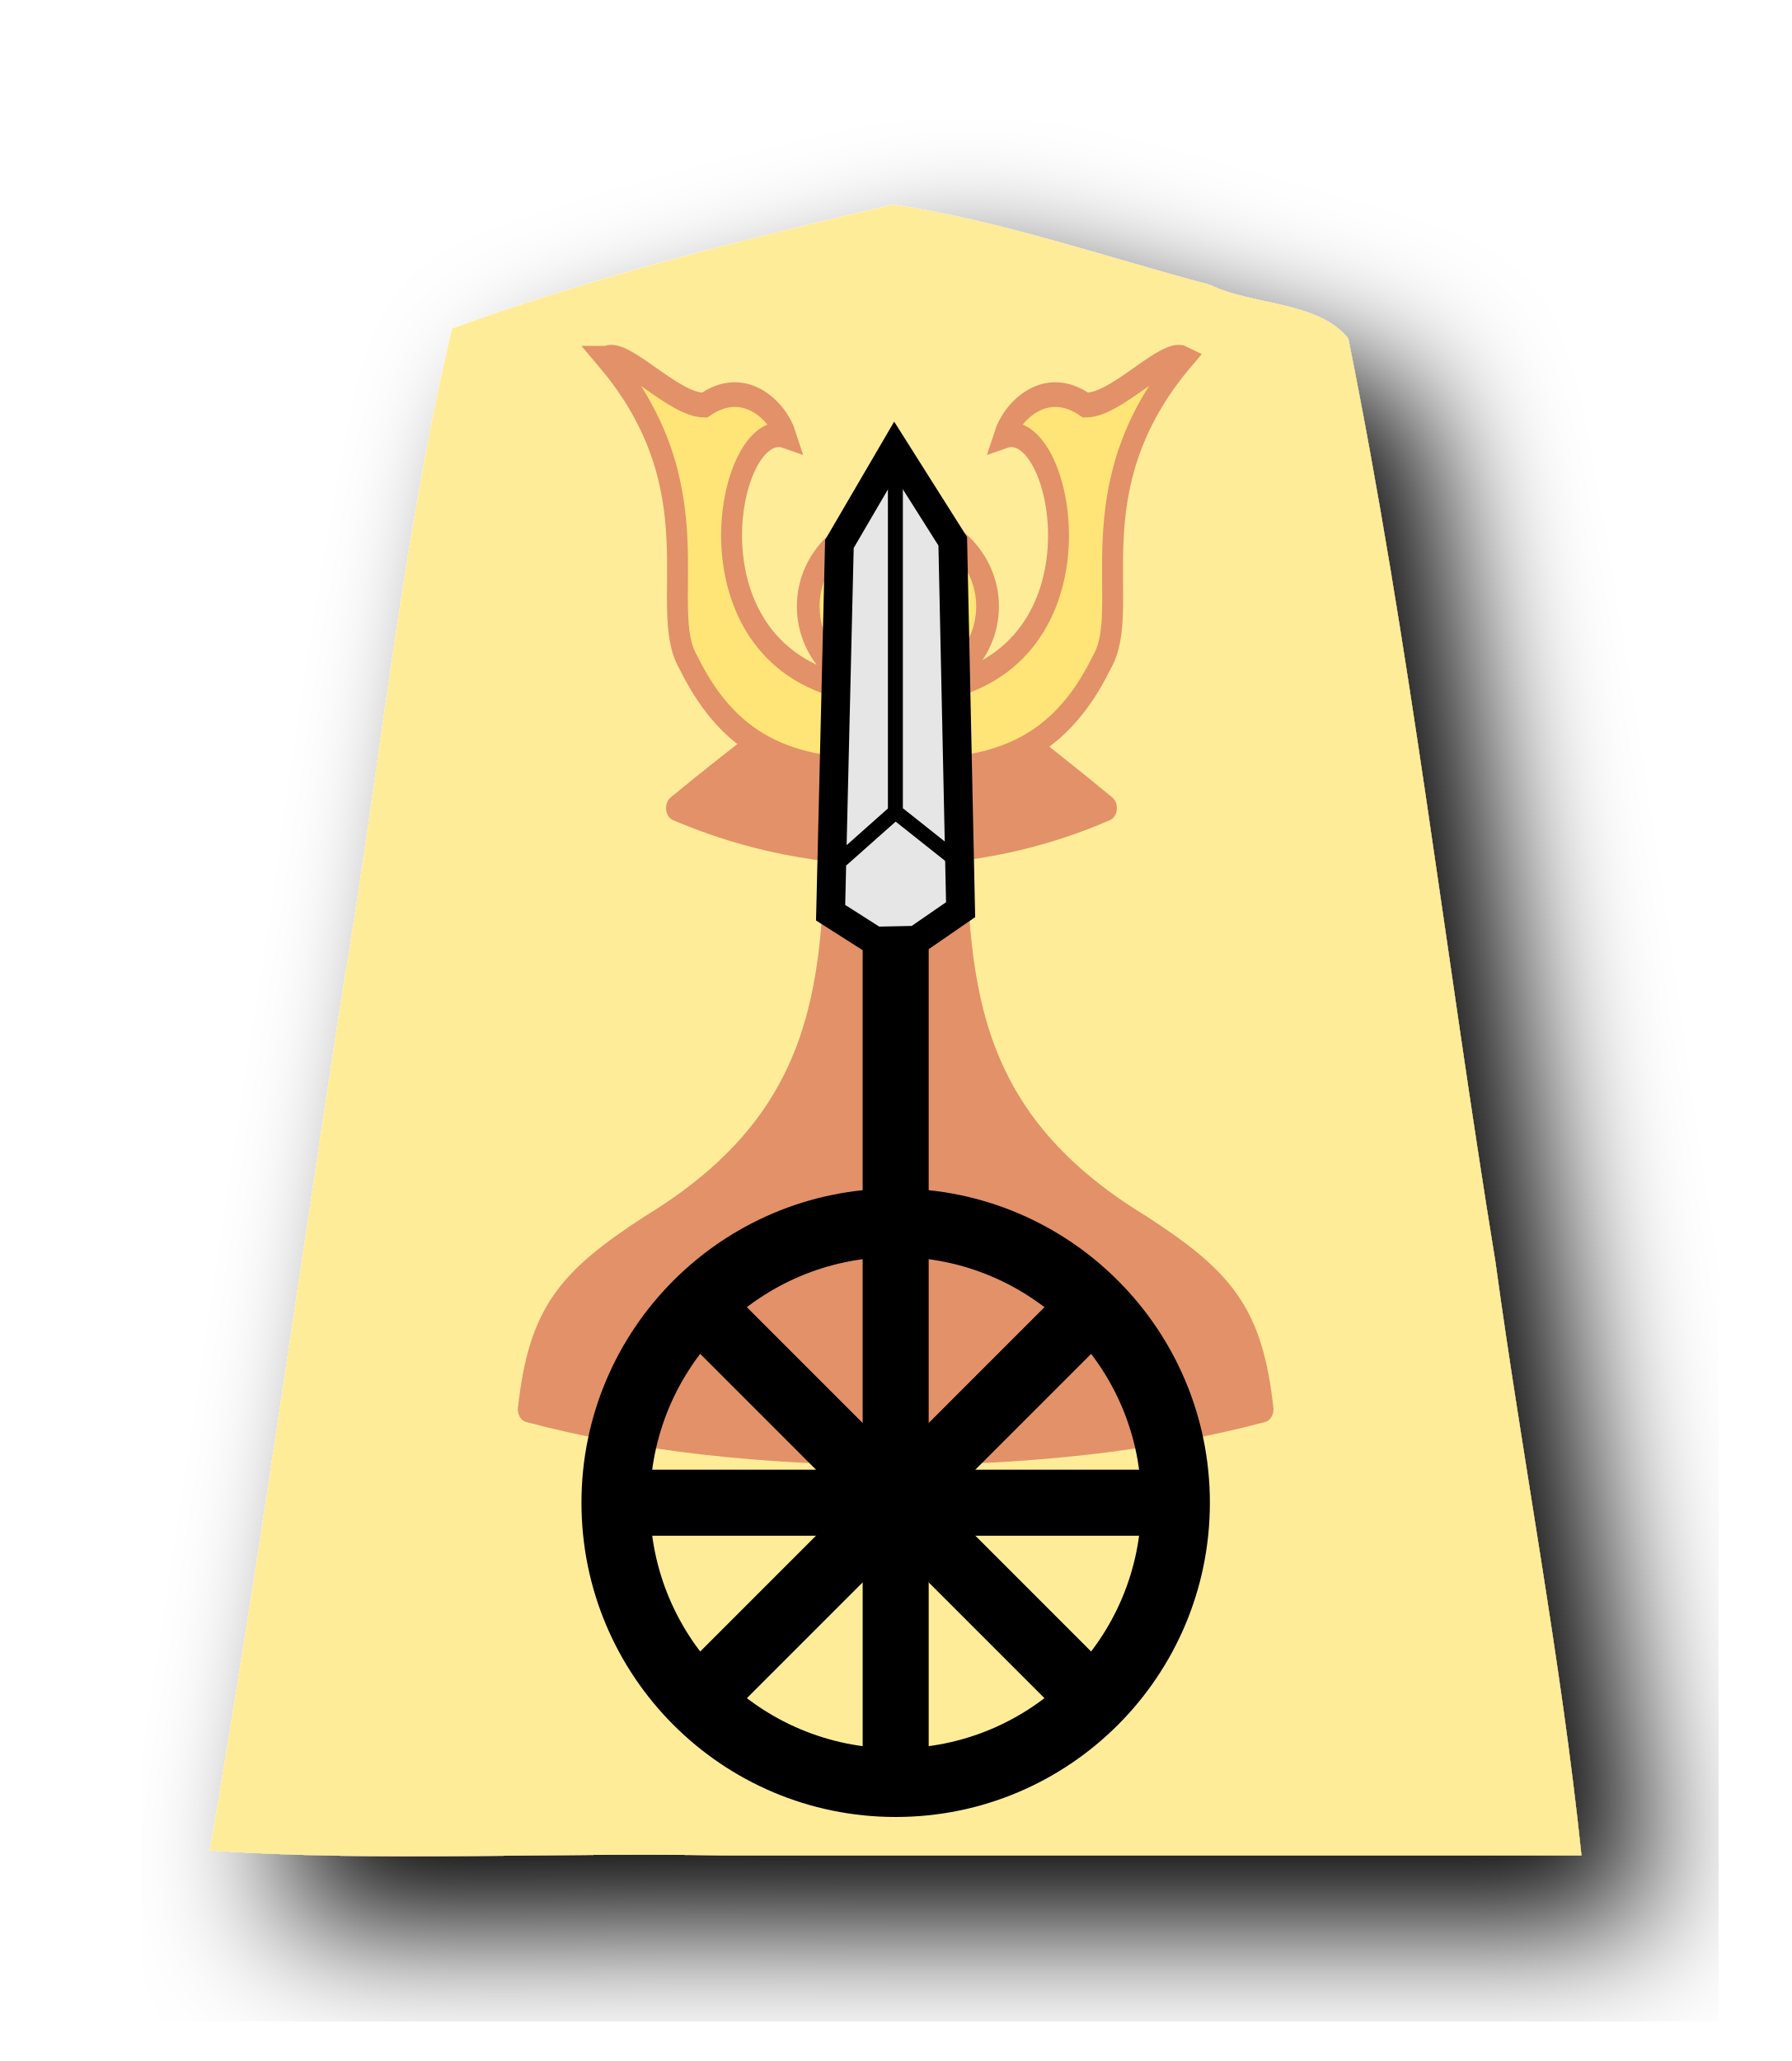
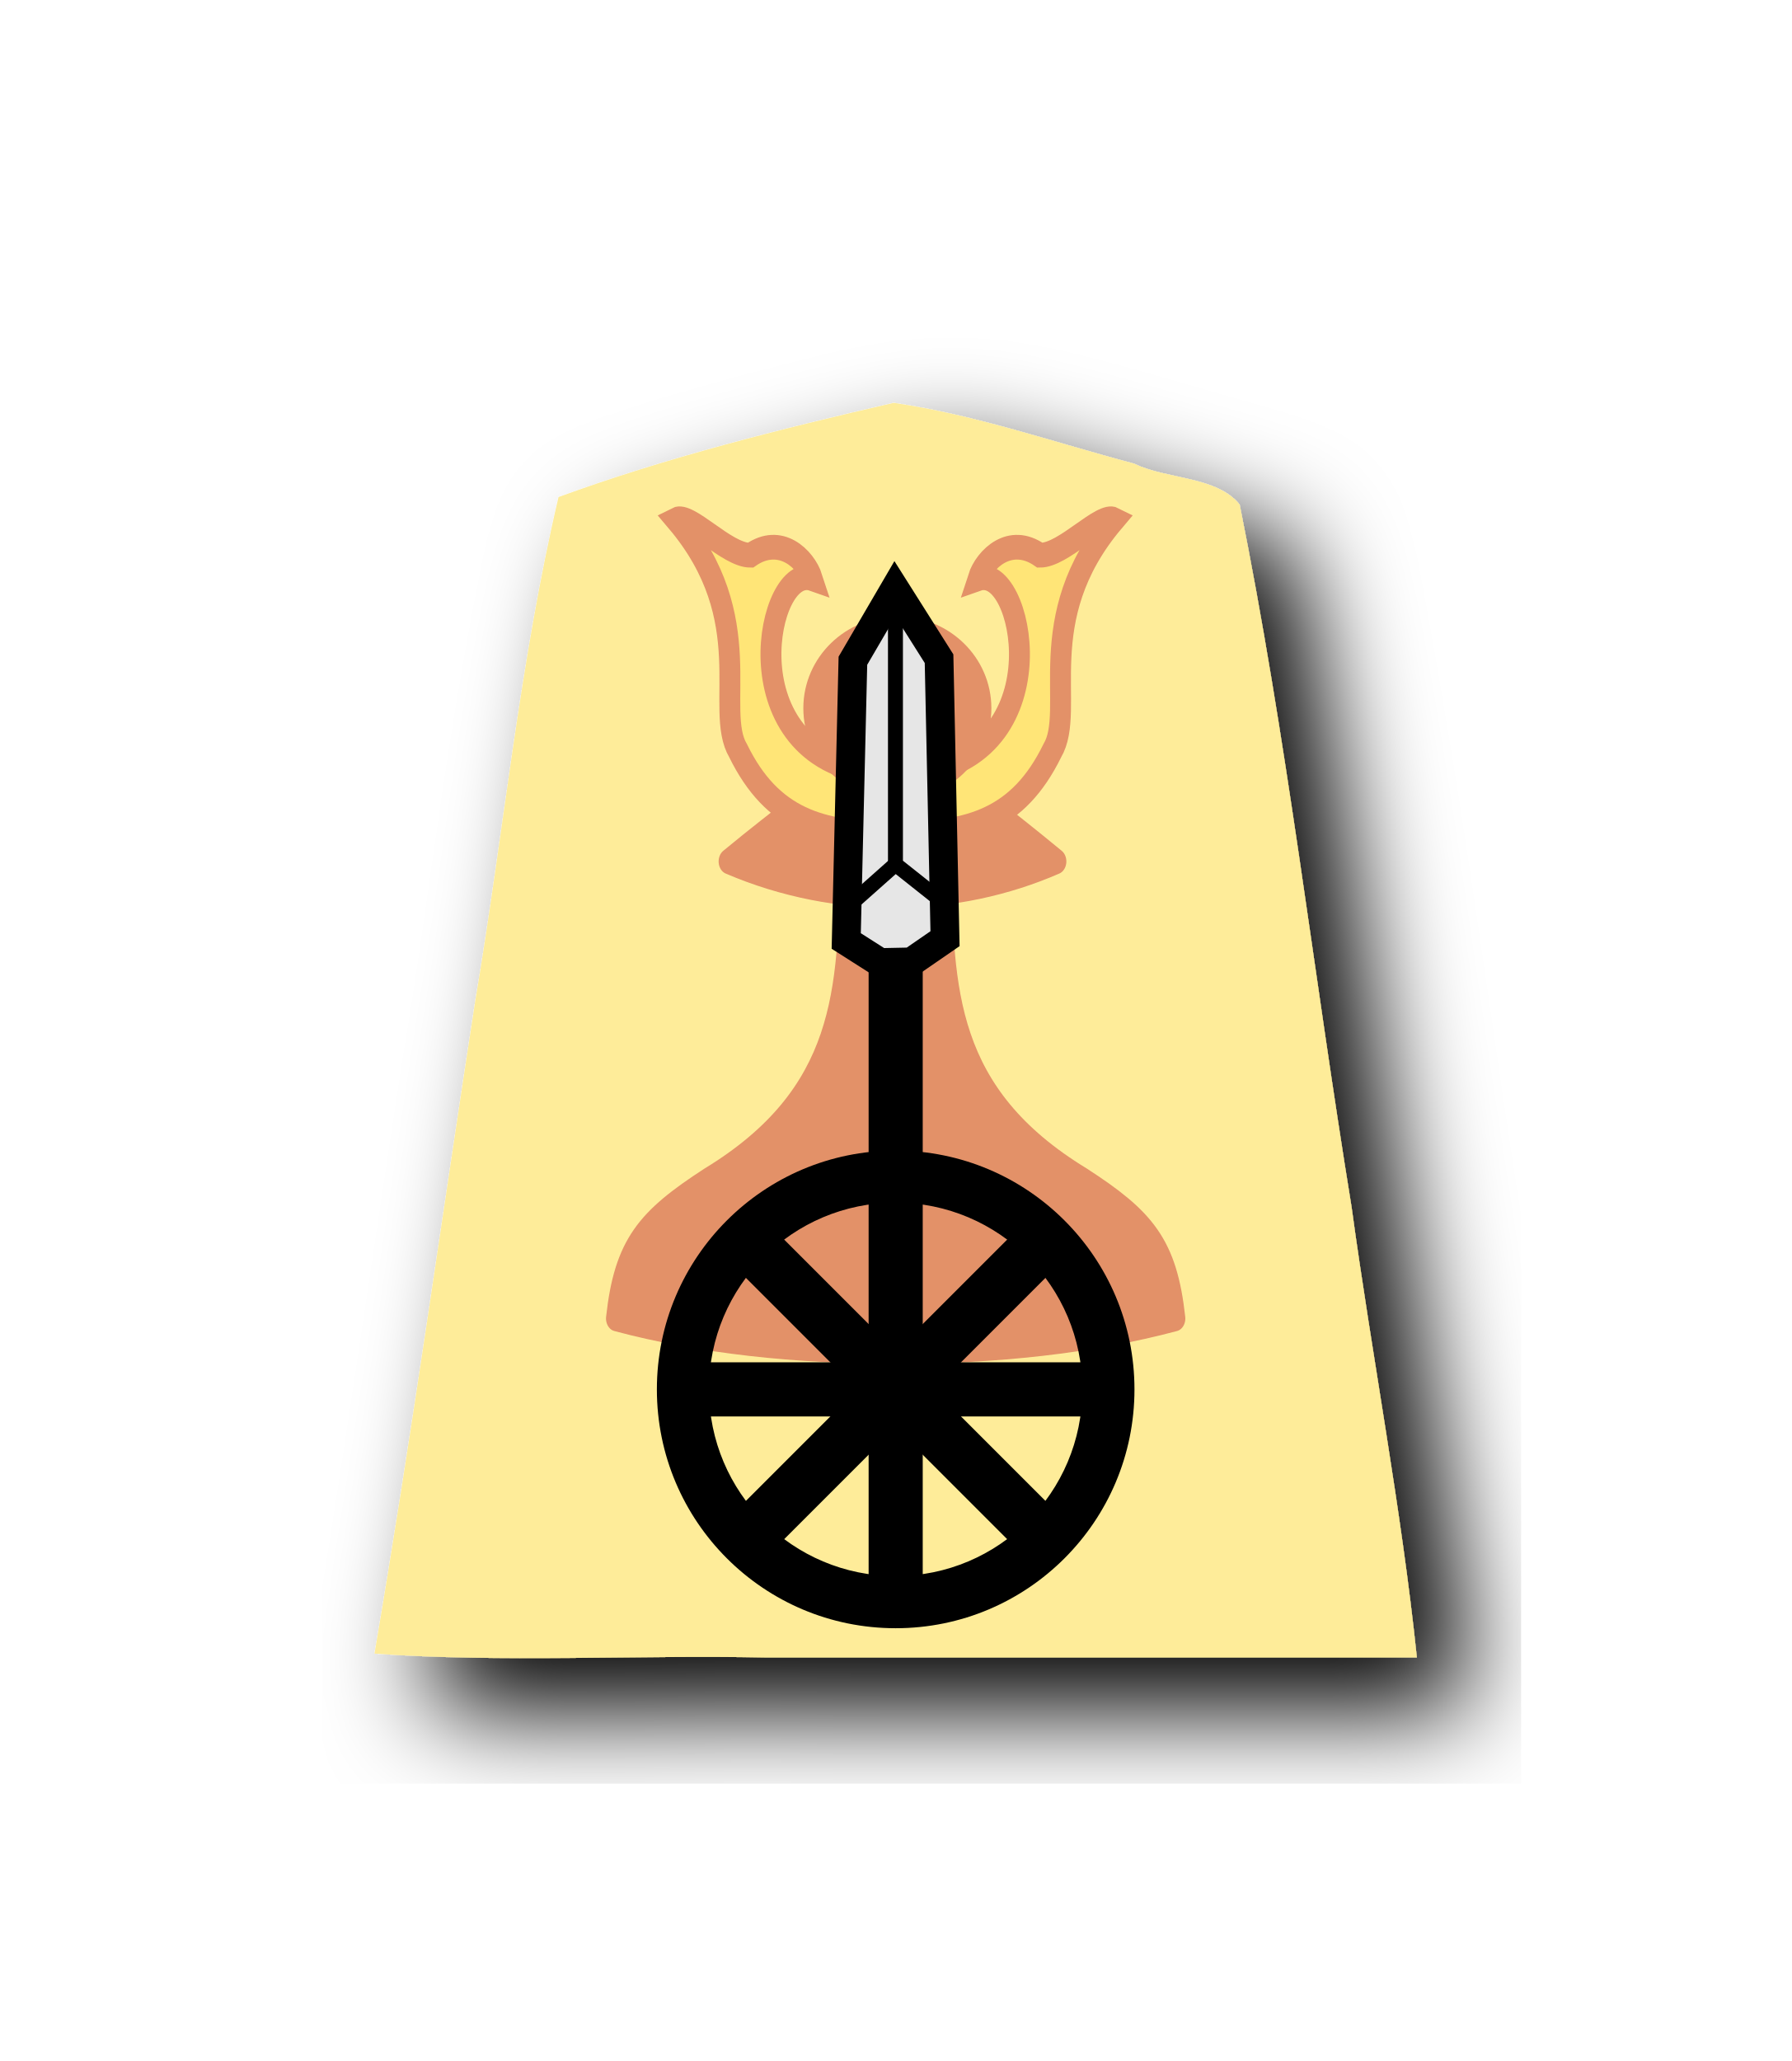
- <svg xmlns="http://www.w3.org/2000/svg" height="60" width="52.157">
+ <svg xmlns="http://www.w3.org/2000/svg" height="60" width="52.157" version="1.1" id="svg57">
+   <defs id="defs61" />
  <filter id="a">
-     <feGaussianBlur in="SourceAlpha" result="blur" stdDeviation="2" />
-     <feOffset dx="2" dy="2" result="offsetBlur" />
-     <feBlend in="SourceGraphic" in2="offsetBlur" mode="normal" />
+     <feGaussianBlur in="SourceAlpha" result="blur" stdDeviation="2" id="feGaussianBlur2" />
+     <feOffset dx="2" dy="2" result="offsetBlur" id="feOffset4" />
+     <feBlend in="SourceGraphic" in2="offsetBlur" mode="normal" id="feBlend6" />
  </filter>
-   <g transform="translate(-370.4972 -77.13521)">
-     <g fill="#ffd5e5" filter="url(#a)" transform="matrix(1 0 0 1 407.4577 76.85653)">
-       <path d="m-10.96 6.237c-4.319 1-8.69 2.088-12.838 3.608-1.492 6.331-2.103 12.88-3.191 19.305-1.285 8.332-2.439 16.689-3.86 24.997 4.847.346 10 .05 14.963.148h24.971c-.585-5.657-1.718-11.523-2.502-17.26-1.462-8.96-2.486-18.012-4.288-26.903-.885-1.093-2.799-.957-4.037-1.564-3.053-.81-6.099-1.875-9.218-2.332z" fill="#feec99" />
+   <g transform="matrix(0.76,0,0,0.76,-275.319,-51.42276)" id="g55" style="stroke-width:1.316">
+     <g fill="#ffd5e5" filter="url(#a)" transform="translate(407.4577,76.85653)" id="g11" style="stroke-width:1.731">
+       <path d="m -10.96,6.237 c -4.319,1 -8.69,2.088 -12.838,3.608 -1.492,6.331 -2.103,12.88 -3.191,19.305 -1.285,8.332 -2.439,16.689 -3.86,24.997 4.847,0.346 10,0.05 14.963,0.148 H 9.085 c -0.585,-5.657 -1.718,-11.523 -2.502,-17.26 -1.462,-8.96 -2.486,-18.012 -4.288,-26.903 -0.885,-1.093 -2.799,-0.957 -4.037,-1.564 -3.053,-0.81 -6.099,-1.875 -9.218,-2.332 z" fill="#feec99" id="path9" style="stroke-width:2.278" />
    </g>
-     <g opacity=".507" stroke="#c83737" transform="matrix(.944205 0 0 .944205 371.9339 74.33755)">
-       <g fill="#c83737" stroke-linejoin="round" stroke-width="1.313" transform="matrix(.4949293 0 0 .6024127 37.52839 -7.38315)">
-         <path d="m-23.356 44.733c-4.132 8.933-4.332 7.65-13.389 13.799 8.913 3.135 18.7 2.897 26.778 0-9.057-6.15-9.439-5.165-13.389-13.799z" />
-         <path d="m-26.818 58.55c-.102 8.756-.371 15.837-11.545 21.429-5.232 2.786-6.963 4.475-7.615 9.332 6.785 1.494 14.836 2.21 22.882 2.179 8.046.031 16.098-.686 22.882-2.179-.651-4.857-2.382-6.546-7.615-9.332-11.174-5.592-11.443-12.672-11.545-21.429v0c-1.241.019-2.482.02-3.722.019-1.241.001-2.482-0-3.722-.019z" />
+     <g opacity="0.507" stroke="#c83737" transform="matrix(0.944205,0,0,0.944205,371.9339,74.33755)" id="g25" style="stroke-width:1.731">
+       <g fill="#c83737" stroke-linejoin="round" stroke-width="1.728" transform="matrix(0.4949293,0,0,0.6024127,37.52839,-7.38315)" id="g17">
+         <path d="m -23.356,44.733 c -4.132,8.933 -4.332,7.65 -13.389,13.799 8.913,3.135 18.7,2.897 26.778,0 -9.057,-6.15 -9.439,-5.165 -13.389,-13.799 z" id="path13" style="stroke-width:1.728" />
+         <path d="m -26.818,58.55 c -0.102,8.756 -0.371,15.837 -11.545,21.429 -5.232,2.786 -6.963,4.475 -7.615,9.332 6.785,1.494 14.836,2.21 22.882,2.179 8.046,0.031 16.098,-0.686 22.882,-2.179 C -0.864,84.454 -2.595,82.764 -7.828,79.978 -19.002,74.387 -19.271,67.306 -19.373,58.55 v 4e-6 c -1.241,0.019 -2.482,0.02 -3.722,0.019 -1.241,7.29e-4 -2.482,-2.33e-4 -3.722,-0.019 z" id="path15" style="stroke-width:1.728" />
      </g>
-       <g fill="#fd5" transform="matrix(.7005504 0 0 .7005504 -399.7686 -65.88002)">
-         <path d="m89.878 104.459c71.228 71.229 31.757 135.821 52.51 165.379 28.871 49.947 71.083 59.605 129.343 59.369 1.132-.005 2.27-.039 3.413-.104 1.143.064 2.28.099 3.413.104 58.26.236 100.472-9.422 129.343-59.369 20.752-29.558-18.718-94.149 52.51-165.379-11.605-5.015-42.725 25.605-62.898 25.525-25.612-15.171-47.031 3.08-52.251 16.777 37.839-11.301 70.079 121.468-45.538 137.914-7.067 1.971-16.164 2.514-24.578 2.719-8.414-.205-17.511-.748-24.578-2.719-115.617-16.446-83.377-149.215-45.538-137.914-5.22-13.697-26.639-31.948-52.251-16.777-20.172.08-51.293-30.539-62.898-25.525z" stroke-width="13.427" transform="matrix(.06852995 0 0 .08094496 589.0195 105.5793)" />
-         <ellipse cx="608" cy="124.96" opacity="1" rx="3.947" ry="3.818" />
+       <g fill="#ffdd55" transform="matrix(0.7005504,0,0,0.7005504,-399.7686,-65.88002)" id="g23" style="stroke-width:2.278">
+         <path d="m 89.878,104.459 c 71.228,71.229 31.757,135.821 52.51,165.379 28.871,49.947 71.083,59.605 129.343,59.369 1.132,-0.005 2.27,-0.039 3.413,-0.104 1.143,0.064 2.28,0.099 3.413,0.104 58.26,0.236 100.472,-9.422 129.343,-59.369 20.752,-29.558 -18.718,-94.149 52.51,-165.379 -11.605,-5.015 -42.725,25.605 -62.898,25.525 -25.612,-15.171 -47.031,3.08 -52.251,16.777 37.839,-11.301 70.079,121.468 -45.538,137.914 -7.067,1.971 -16.164,2.514 -24.578,2.719 -8.414,-0.205 -17.511,-0.748 -24.578,-2.719 -115.617,-16.446 -83.377,-149.215 -45.538,-137.914 -5.22,-13.697 -26.639,-31.948 -52.251,-16.777 -20.172,0.08 -51.293,-30.539 -62.898,-25.525 z" stroke-width="17.667" transform="matrix(0.06852995,0,0,0.08094496,589.0195,105.5793)" id="path19" />
+         <ellipse cx="608" cy="124.96" opacity="1" rx="3.947" ry="3.818" id="ellipse21" style="stroke-width:2.997" />
      </g>
    </g>
-     <g transform="matrix(1.088573 0 0 1.088573 368.1873 77.9433)">
-       <g stroke="#000" stroke-width="4.938" transform="matrix(.08856987 0 0 .08856987 -7.546046 -92.94219)">
-         <path d="m372.139 1585.471v-265.45h15v265.45z" />
-         <g>
-           <path d="m373.444 1325.142-13.451-8.571 2.652-111.341 16.687-28.568 17.542 27.755 2.373 111.247-13.382 9.223z" fill="#e6e6e6" stroke-width="8.694" />
-           <g fill="none" stroke-width="4.516">
-             <path d="m379.551 1181.017v105.098l16.535 13.127" />
-             <path d="m379.551 1286.116-16.317 14.496" />
+     <g transform="matrix(1.088573,0,0,1.088573,368.1873,77.9433)" id="g53" style="stroke-width:1.316">
+       <g stroke="#000000" stroke-width="6.498" transform="matrix(0.08856987,0,0,0.08856987,-7.546046,-92.94219)" id="g39">
+         <path d="m 372.139,1585.471 v -265.45 h 15 v 265.45 z" id="path27" style="stroke-width:6.498" />
+         <g id="g37" style="stroke-width:6.498">
+           <path d="m 373.444,1325.142 -13.451,-8.571 2.652,-111.341 16.687,-28.568 17.542,27.755 2.373,111.247 -13.382,9.223 z" fill="#e6e6e6" stroke-width="11.439" id="path29" />
+           <g fill="none" stroke-width="5.942" id="g35">
+             <path d="m 379.551,1181.017 v 105.098 l 16.535,13.127" id="path31" style="stroke-width:5.942" />
+             <path d="m 379.551,1286.116 -16.317,14.496" id="path33" style="stroke-width:5.942" />
          </g>
        </g>
      </g>
-       <g transform="translate(-.508475 -2.894278)">
-         <path d="m19.295 41.675h14.583v1.329h-14.583z" stroke="#000" stroke-width=".437" />
-         <path d="m26.587 33.936a8.403 8.403 0 0 0 -8.404 8.404 8.403 8.403 0 0 0 8.404 8.404 8.403 8.403 0 0 0 8.404-8.404 8.403 8.403 0 0 0 -8.404-8.404zm0 1.832a6.571 6.571 0 0 1 6.57 6.571 6.571 6.571 0 0 1 -6.57 6.57 6.571 6.571 0 0 1 -6.571-6.57 6.571 6.571 0 0 1 6.571-6.571z" />
+       <g transform="translate(-0.508475,-2.894278)" id="g45" style="stroke-width:1.316">
+         <path d="m 19.295,41.675 h 14.583 v 1.329 H 19.295 Z" stroke="#000000" stroke-width="0.576" id="path41" />
+         <path d="m 26.587,33.936 a 8.403,8.403 0 0 0 -8.404,8.404 8.403,8.403 0 0 0 8.404,8.404 8.403,8.403 0 0 0 8.404,-8.404 8.403,8.403 0 0 0 -8.404,-8.404 z m 0,1.832 a 6.571,6.571 0 0 1 6.57,6.571 6.571,6.571 0 0 1 -6.57,6.57 6.571,6.571 0 0 1 -6.571,-6.57 6.571,6.571 0 0 1 6.571,-6.571 z" id="path43" style="stroke-width:1.316" />
      </g>
-       <g stroke="#000" stroke-width=".437">
-         <path d="m20.453 44.131 10.312-10.312.939.939-10.312 10.312z" />
-         <path d="m21.392 33.819 10.312 10.312-.939.939-10.312-10.312z" />
+       <g stroke="#000000" stroke-width="0.576" id="g51">
+         <path d="M 20.453,44.131 30.765,33.819 31.704,34.759 21.392,45.071 Z" id="path47" style="stroke-width:0.576" />
+         <path d="M 21.392,33.819 31.704,44.131 30.765,45.071 20.453,34.759 Z" id="path49" style="stroke-width:0.576" />
      </g>
    </g>
  </g>
</svg>
